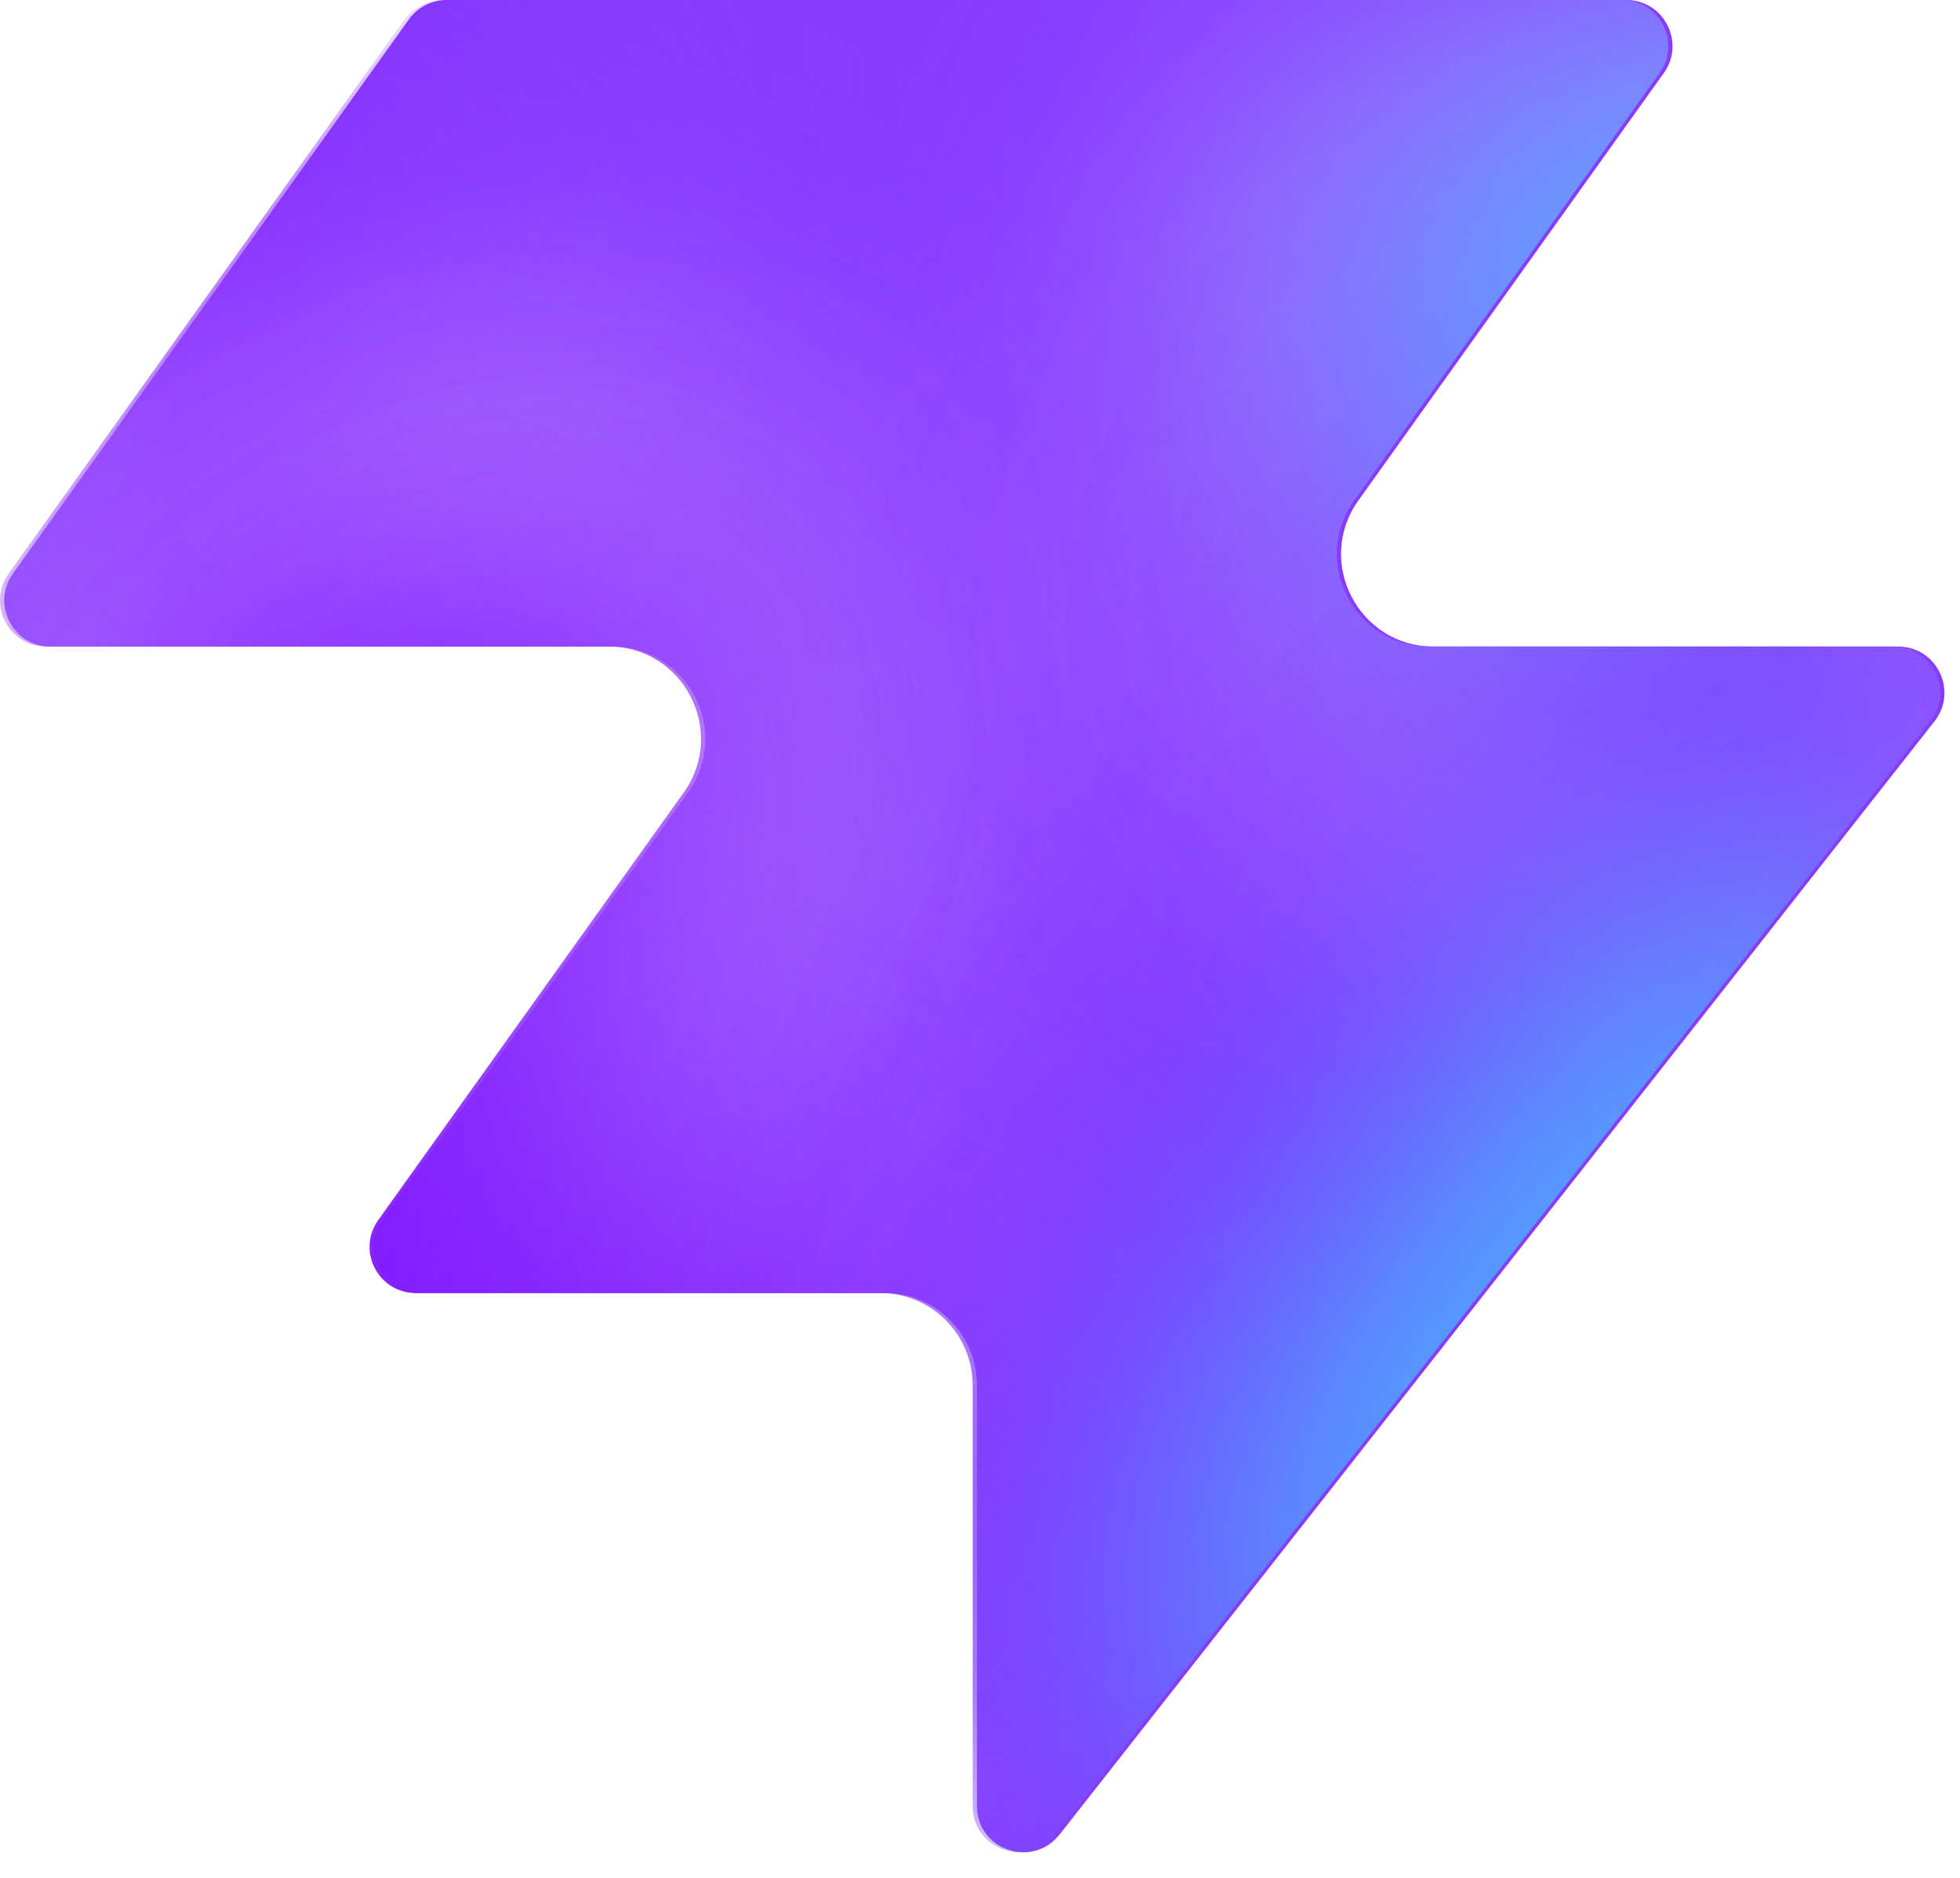
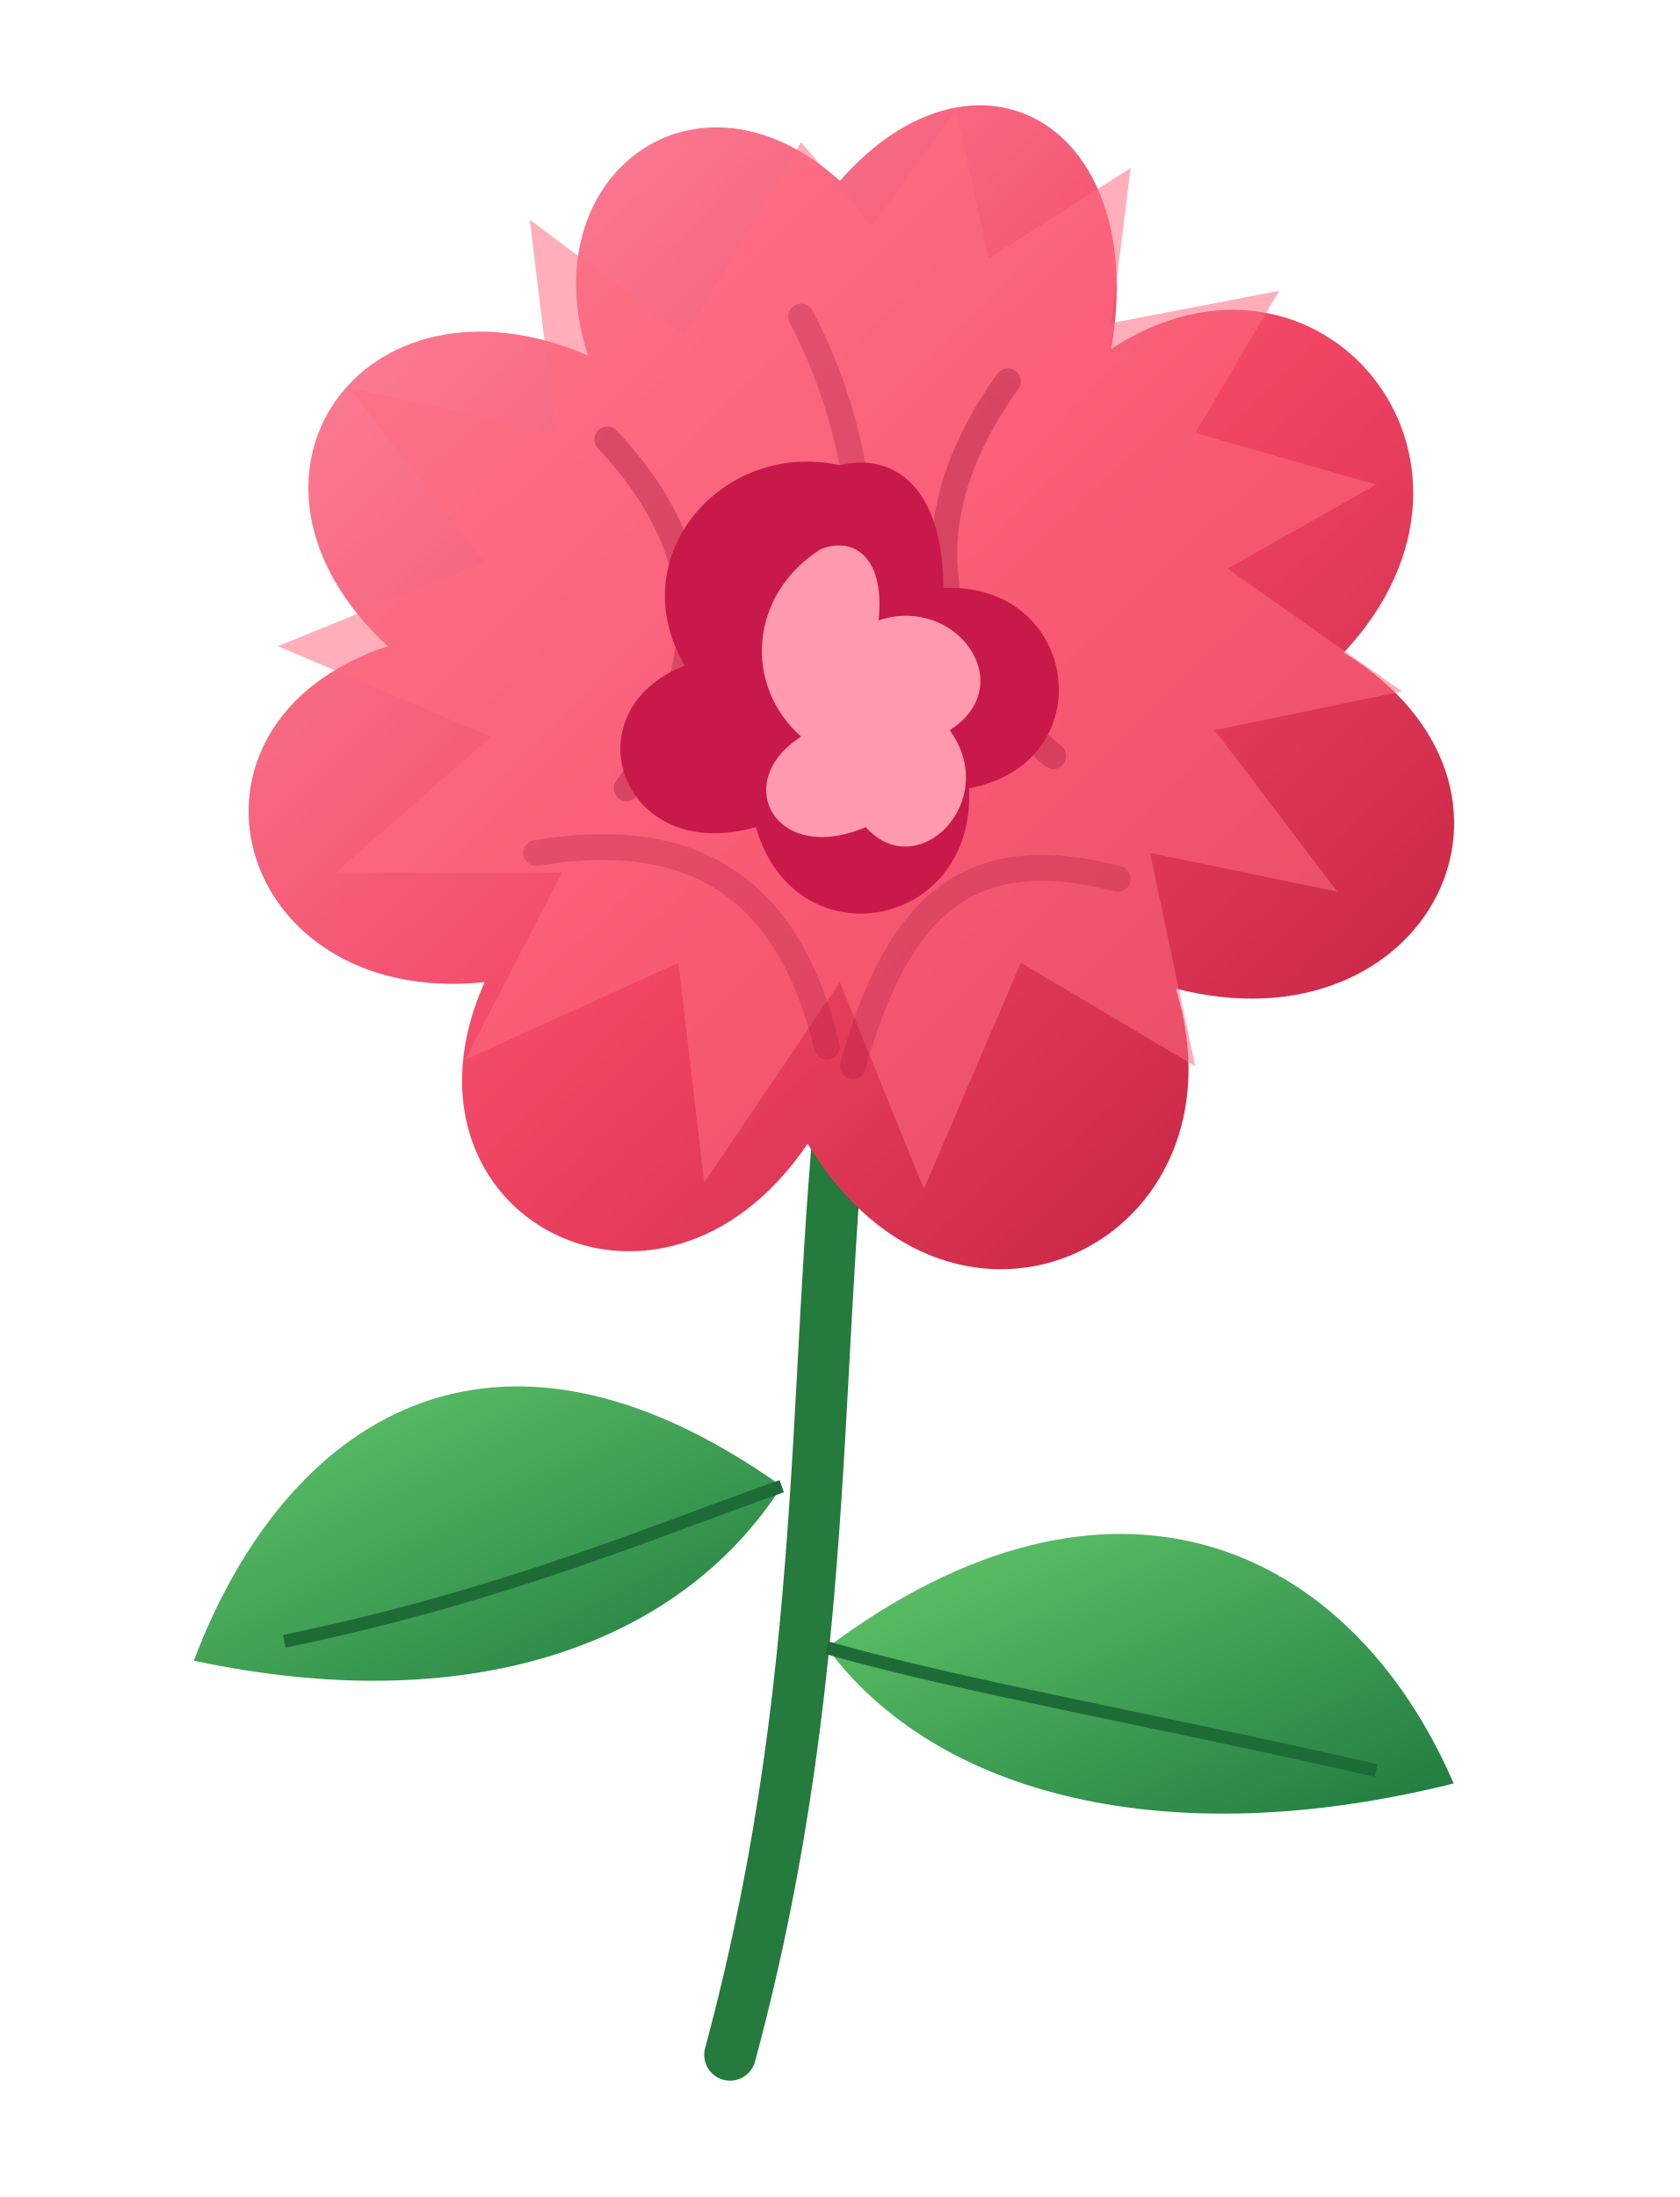
- <svg xmlns="http://www.w3.org/2000/svg" width="48" height="46" fill="none" viewBox="0 0 48 46">
-   <path fill="#863bff" d="M25.946 44.938c-.664.845-2.021.375-2.021-.698V33.937a2.26 2.26 0 0 0-2.262-2.262H10.287c-.92 0-1.456-1.04-.92-1.788l7.48-10.471c1.07-1.497 0-3.578-1.842-3.578H1.237c-.92 0-1.456-1.04-.92-1.788L10.013.474c.214-.297.556-.474.92-.474h28.894c.92 0 1.456 1.04.92 1.788l-7.48 10.471c-1.07 1.498 0 3.579 1.842 3.579h11.377c.943 0 1.473 1.088.89 1.83L25.947 44.94z" style="fill:#863bff;fill:color(display-p3 .525 .23 1);fill-opacity:1" />
-   <mask id="a" width="48" height="46" x="0" y="0" maskUnits="userSpaceOnUse" style="mask-type:alpha">
-     <path fill="#000" d="M25.842 44.938c-.664.844-2.021.375-2.021-.698V33.937a2.26 2.26 0 0 0-2.262-2.262H10.183c-.92 0-1.456-1.04-.92-1.788l7.48-10.471c1.07-1.498 0-3.579-1.842-3.579H1.133c-.92 0-1.456-1.04-.92-1.787L9.91.473c.214-.297.556-.474.92-.474h28.894c.92 0 1.456 1.04.92 1.788l-7.48 10.471c-1.07 1.498 0 3.578 1.842 3.578h11.377c.943 0 1.473 1.088.89 1.832L25.843 44.94z" style="fill:#000;fill-opacity:1" />
-   </mask>
-   <g mask="url(#a)">
-     <g filter="url(#b)">
-       <ellipse cx="5.508" cy="14.704" fill="#ede6ff" rx="5.508" ry="14.704" style="fill:#ede6ff;fill:color(display-p3 .927 .903 1);fill-opacity:1" transform="matrix(.00324 1 1 -.00324 -4.47 31.516)" />
-     </g>
-     <g filter="url(#c)">
-       <ellipse cx="10.399" cy="29.851" fill="#ede6ff" rx="10.399" ry="29.851" style="fill:#ede6ff;fill:color(display-p3 .927 .903 1);fill-opacity:1" transform="matrix(.00324 1 1 -.00324 -39.328 7.883)" />
-     </g>
-     <g filter="url(#d)">
-       <ellipse cx="5.508" cy="30.487" fill="#7e14ff" rx="5.508" ry="30.487" style="fill:#7e14ff;fill:color(display-p3 .492 .077 1);fill-opacity:1" transform="rotate(89.814 -25.913 -14.639)scale(1 -1)" />
-     </g>
-     <g filter="url(#e)">
-       <ellipse cx="5.508" cy="30.599" fill="#7e14ff" rx="5.508" ry="30.599" style="fill:#7e14ff;fill:color(display-p3 .492 .077 1);fill-opacity:1" transform="rotate(89.814 -32.644 -3.334)scale(1 -1)" />
-     </g>
-     <g filter="url(#f)">
-       <ellipse cx="5.508" cy="30.599" fill="#7e14ff" rx="5.508" ry="30.599" style="fill:#7e14ff;fill:color(display-p3 .492 .077 1);fill-opacity:1" transform="matrix(.00324 1 1 -.00324 -34.34 30.47)" />
-     </g>
-     <g filter="url(#g)">
-       <ellipse cx="14.072" cy="22.078" fill="#ede6ff" rx="14.072" ry="22.078" style="fill:#ede6ff;fill:color(display-p3 .927 .903 1);fill-opacity:1" transform="rotate(93.35 24.506 48.493)scale(-1 1)" />
-     </g>
-     <g filter="url(#h)">
-       <ellipse cx="3.47" cy="21.501" fill="#7e14ff" rx="3.47" ry="21.501" style="fill:#7e14ff;fill:color(display-p3 .492 .077 1);fill-opacity:1" transform="rotate(89.009 28.708 47.59)scale(-1 1)" />
-     </g>
-     <g filter="url(#i)">
-       <ellipse cx="3.47" cy="21.501" fill="#7e14ff" rx="3.47" ry="21.501" style="fill:#7e14ff;fill:color(display-p3 .492 .077 1);fill-opacity:1" transform="rotate(89.009 28.708 47.59)scale(-1 1)" />
-     </g>
-     <g filter="url(#j)">
-       <ellipse cx=".387" cy="8.972" fill="#7e14ff" rx="4.407" ry="29.108" style="fill:#7e14ff;fill:color(display-p3 .492 .077 1);fill-opacity:1" transform="rotate(39.51 .387 8.972)" />
-     </g>
-     <g filter="url(#k)">
-       <ellipse cx="47.523" cy="-6.092" fill="#7e14ff" rx="4.407" ry="29.108" style="fill:#7e14ff;fill:color(display-p3 .492 .077 1);fill-opacity:1" transform="rotate(37.892 47.523 -6.092)" />
-     </g>
-     <g filter="url(#l)">
-       <ellipse cx="41.412" cy="6.333" fill="#47bfff" rx="5.971" ry="9.665" style="fill:#47bfff;fill:color(display-p3 .28 .748 1);fill-opacity:1" transform="rotate(37.892 41.412 6.333)" />
-     </g>
-     <g filter="url(#m)">
-       <ellipse cx="-1.879" cy="38.332" fill="#7e14ff" rx="4.407" ry="29.108" style="fill:#7e14ff;fill:color(display-p3 .492 .077 1);fill-opacity:1" transform="rotate(37.892 -1.88 38.332)" />
-     </g>
-     <g filter="url(#n)">
-       <ellipse cx="-1.879" cy="38.332" fill="#7e14ff" rx="4.407" ry="29.108" style="fill:#7e14ff;fill:color(display-p3 .492 .077 1);fill-opacity:1" transform="rotate(37.892 -1.88 38.332)" />
-     </g>
-     <g filter="url(#o)">
-       <ellipse cx="35.651" cy="29.907" fill="#7e14ff" rx="4.407" ry="29.108" style="fill:#7e14ff;fill:color(display-p3 .492 .077 1);fill-opacity:1" transform="rotate(37.892 35.651 29.907)" />
-     </g>
-     <g filter="url(#p)">
-       <ellipse cx="38.418" cy="32.4" fill="#47bfff" rx="5.971" ry="15.297" style="fill:#47bfff;fill:color(display-p3 .28 .748 1);fill-opacity:1" transform="rotate(37.892 38.418 32.4)" />
-     </g>
+ <svg xmlns="http://www.w3.org/2000/svg" viewBox="0 0 260 340">
+   <defs>
+     <linearGradient id="petal" x1="0" y1="0" x2="1" y2="1">
+       <stop offset="0%" stop-color="#ff8fa3" />
+       <stop offset="55%" stop-color="#f04463" />
+       <stop offset="100%" stop-color="#b91c3a" />
+     </linearGradient>
+     <linearGradient id="leaf" x1="0" y1="0" x2="1" y2="1">
+       <stop offset="0%" stop-color="#63c96b" />
+       <stop offset="100%" stop-color="#1f7a3f" />
+     </linearGradient>
+   </defs>
+   <path d="M132 156 C125 205 130 255 113 318" fill="none" stroke="#257a3d" stroke-width="8" stroke-linecap="round" />
+   <path d="M121 230 C76 198 44 220 30 257 C72 266 105 255 121 230Z" fill="url(#leaf)" />
+   <path d="M128 255 C172 222 209 239 225 276 C181 287 145 278 128 255Z" fill="url(#leaf)" />
+   <path d="M44 254 C78 247 101 237 121 230" stroke="#1d6b37" stroke-width="2" fill="none" />
+   <path d="M213 274 C178 266 149 261 128 255" stroke="#1d6b37" stroke-width="2" fill="none" />
+   <path d="M91 144 C108 129 151 129 168 144            C153 153 145 166 133 183            C123 166 109 153 91 144Z" fill="#247c3f" />
+   <g transform="translate(130 110)">
+     <path d="M0 -82 C-22 -102 -48 -83 -39 -55 C-74 -70 -98 -36 -70 -10 C-106 2 -94 46 -55 42 C-71 78 -28 101 -5 67 C18 105 64 82 52 43 C91 53 112 12 78 -9 C106 -39 74 -77 42 -56 C48 -91 21 -106 0 -82Z" fill="url(#petal)" />
+     <path d="M-6 -88 L5 -75 L18 -93 L23 -70 L45 -84 L42 -60 L68 -65 L55 -43              L83 -35 L60 -22 L87 -3 L58 3 L77 28 L48 22 L55 55 L28 39              L13 74 L0 42 L-21 73 L-25 39 L-58 54 L-43 25 L-78 25 L-54 4              L-87 -10 L-55 -23 L-76 -50 L-44 -43 L-48 -76 L-24 -58Z" fill="#ff6b82" opacity="0.55" />
+     <path d="M-36 -42 C-20 -25 -19 -7 -33 12" stroke="#9f1239" stroke-width="4" fill="none" stroke-linecap="round" opacity=".35" />
+     <path d="M26 -51 C11 -30 13 -10 33 7" stroke="#9f1239" stroke-width="4" fill="none" stroke-linecap="round" opacity=".35" />
+     <path d="M-6 -61 C8 -34 5 -6 -6 24" stroke="#9f1239" stroke-width="4" fill="none" stroke-linecap="round" opacity=".28" />
+     <path d="M-47 22 C-23 18 -8 27 -2 52" stroke="#9f1239" stroke-width="4" fill="none" stroke-linecap="round" opacity=".25" />
+     <path d="M43 26 C20 20 9 30 2 55" stroke="#9f1239" stroke-width="4" fill="none" stroke-linecap="round" opacity=".25" />
+     <path d="M0 -38 C-18 -42 -34 -24 -24 -7 C-42 0 -34 24 -13 18 C-7 39 21 34 20 12 C41 8 37 -20 16 -19 C16 -35 8 -40 0 -38Z" fill="#c9184a" />
+     <path d="M-3 -25 C-14 -18 -15 -4 -6 4 C-17 11 -10 24 4 18 C12 27 25 14 17 3 C28 -4 18 -18 6 -14 C7 -24 2 -27 -3 -25Z" fill="#ff9aae" />
  </g>
-   <defs>
-     <filter id="b" width="60.045" height="41.654" x="-19.77" y="16.149" color-interpolation-filters="sRGB" filterUnits="userSpaceOnUse">
-       <feFlood flood-opacity="0" result="BackgroundImageFix" />
-       <feBlend in="SourceGraphic" in2="BackgroundImageFix" result="shape" />
-       <feGaussianBlur result="effect1_foregroundBlur_2002_17158" stdDeviation="7.659" />
-     </filter>
-     <filter id="c" width="90.34" height="51.437" x="-54.613" y="-7.533" color-interpolation-filters="sRGB" filterUnits="userSpaceOnUse">
-       <feFlood flood-opacity="0" result="BackgroundImageFix" />
-       <feBlend in="SourceGraphic" in2="BackgroundImageFix" result="shape" />
-       <feGaussianBlur result="effect1_foregroundBlur_2002_17158" stdDeviation="7.659" />
-     </filter>
-     <filter id="d" width="79.355" height="29.4" x="-49.64" y="2.03" color-interpolation-filters="sRGB" filterUnits="userSpaceOnUse">
-       <feFlood flood-opacity="0" result="BackgroundImageFix" />
-       <feBlend in="SourceGraphic" in2="BackgroundImageFix" result="shape" />
-       <feGaussianBlur result="effect1_foregroundBlur_2002_17158" stdDeviation="4.596" />
-     </filter>
-     <filter id="e" width="79.579" height="29.4" x="-45.045" y="20.029" color-interpolation-filters="sRGB" filterUnits="userSpaceOnUse">
-       <feFlood flood-opacity="0" result="BackgroundImageFix" />
-       <feBlend in="SourceGraphic" in2="BackgroundImageFix" result="shape" />
-       <feGaussianBlur result="effect1_foregroundBlur_2002_17158" stdDeviation="4.596" />
-     </filter>
-     <filter id="f" width="79.579" height="29.4" x="-43.513" y="21.178" color-interpolation-filters="sRGB" filterUnits="userSpaceOnUse">
-       <feFlood flood-opacity="0" result="BackgroundImageFix" />
-       <feBlend in="SourceGraphic" in2="BackgroundImageFix" result="shape" />
-       <feGaussianBlur result="effect1_foregroundBlur_2002_17158" stdDeviation="4.596" />
-     </filter>
-     <filter id="g" width="74.749" height="58.852" x="15.756" y="-17.901" color-interpolation-filters="sRGB" filterUnits="userSpaceOnUse">
-       <feFlood flood-opacity="0" result="BackgroundImageFix" />
-       <feBlend in="SourceGraphic" in2="BackgroundImageFix" result="shape" />
-       <feGaussianBlur result="effect1_foregroundBlur_2002_17158" stdDeviation="7.659" />
-     </filter>
-     <filter id="h" width="61.377" height="25.362" x="23.548" y="2.284" color-interpolation-filters="sRGB" filterUnits="userSpaceOnUse">
-       <feFlood flood-opacity="0" result="BackgroundImageFix" />
-       <feBlend in="SourceGraphic" in2="BackgroundImageFix" result="shape" />
-       <feGaussianBlur result="effect1_foregroundBlur_2002_17158" stdDeviation="4.596" />
-     </filter>
-     <filter id="i" width="61.377" height="25.362" x="23.548" y="2.284" color-interpolation-filters="sRGB" filterUnits="userSpaceOnUse">
-       <feFlood flood-opacity="0" result="BackgroundImageFix" />
-       <feBlend in="SourceGraphic" in2="BackgroundImageFix" result="shape" />
-       <feGaussianBlur result="effect1_foregroundBlur_2002_17158" stdDeviation="4.596" />
-     </filter>
-     <filter id="j" width="56.045" height="63.649" x="-27.636" y="-22.853" color-interpolation-filters="sRGB" filterUnits="userSpaceOnUse">
-       <feFlood flood-opacity="0" result="BackgroundImageFix" />
-       <feBlend in="SourceGraphic" in2="BackgroundImageFix" result="shape" />
-       <feGaussianBlur result="effect1_foregroundBlur_2002_17158" stdDeviation="4.596" />
-     </filter>
-     <filter id="k" width="54.814" height="64.646" x="20.116" y="-38.415" color-interpolation-filters="sRGB" filterUnits="userSpaceOnUse">
-       <feFlood flood-opacity="0" result="BackgroundImageFix" />
-       <feBlend in="SourceGraphic" in2="BackgroundImageFix" result="shape" />
-       <feGaussianBlur result="effect1_foregroundBlur_2002_17158" stdDeviation="4.596" />
-     </filter>
-     <filter id="l" width="33.541" height="35.313" x="24.641" y="-11.323" color-interpolation-filters="sRGB" filterUnits="userSpaceOnUse">
-       <feFlood flood-opacity="0" result="BackgroundImageFix" />
-       <feBlend in="SourceGraphic" in2="BackgroundImageFix" result="shape" />
-       <feGaussianBlur result="effect1_foregroundBlur_2002_17158" stdDeviation="4.596" />
-     </filter>
-     <filter id="m" width="54.814" height="64.646" x="-29.286" y="6.009" color-interpolation-filters="sRGB" filterUnits="userSpaceOnUse">
-       <feFlood flood-opacity="0" result="BackgroundImageFix" />
-       <feBlend in="SourceGraphic" in2="BackgroundImageFix" result="shape" />
-       <feGaussianBlur result="effect1_foregroundBlur_2002_17158" stdDeviation="4.596" />
-     </filter>
-     <filter id="n" width="54.814" height="64.646" x="-29.286" y="6.009" color-interpolation-filters="sRGB" filterUnits="userSpaceOnUse">
-       <feFlood flood-opacity="0" result="BackgroundImageFix" />
-       <feBlend in="SourceGraphic" in2="BackgroundImageFix" result="shape" />
-       <feGaussianBlur result="effect1_foregroundBlur_2002_17158" stdDeviation="4.596" />
-     </filter>
-     <filter id="o" width="54.814" height="64.646" x="8.244" y="-2.416" color-interpolation-filters="sRGB" filterUnits="userSpaceOnUse">
-       <feFlood flood-opacity="0" result="BackgroundImageFix" />
-       <feBlend in="SourceGraphic" in2="BackgroundImageFix" result="shape" />
-       <feGaussianBlur result="effect1_foregroundBlur_2002_17158" stdDeviation="4.596" />
-     </filter>
-     <filter id="p" width="39.409" height="43.623" x="18.713" y="10.588" color-interpolation-filters="sRGB" filterUnits="userSpaceOnUse">
-       <feFlood flood-opacity="0" result="BackgroundImageFix" />
-       <feBlend in="SourceGraphic" in2="BackgroundImageFix" result="shape" />
-       <feGaussianBlur result="effect1_foregroundBlur_2002_17158" stdDeviation="4.596" />
-     </filter>
-   </defs>
</svg>
